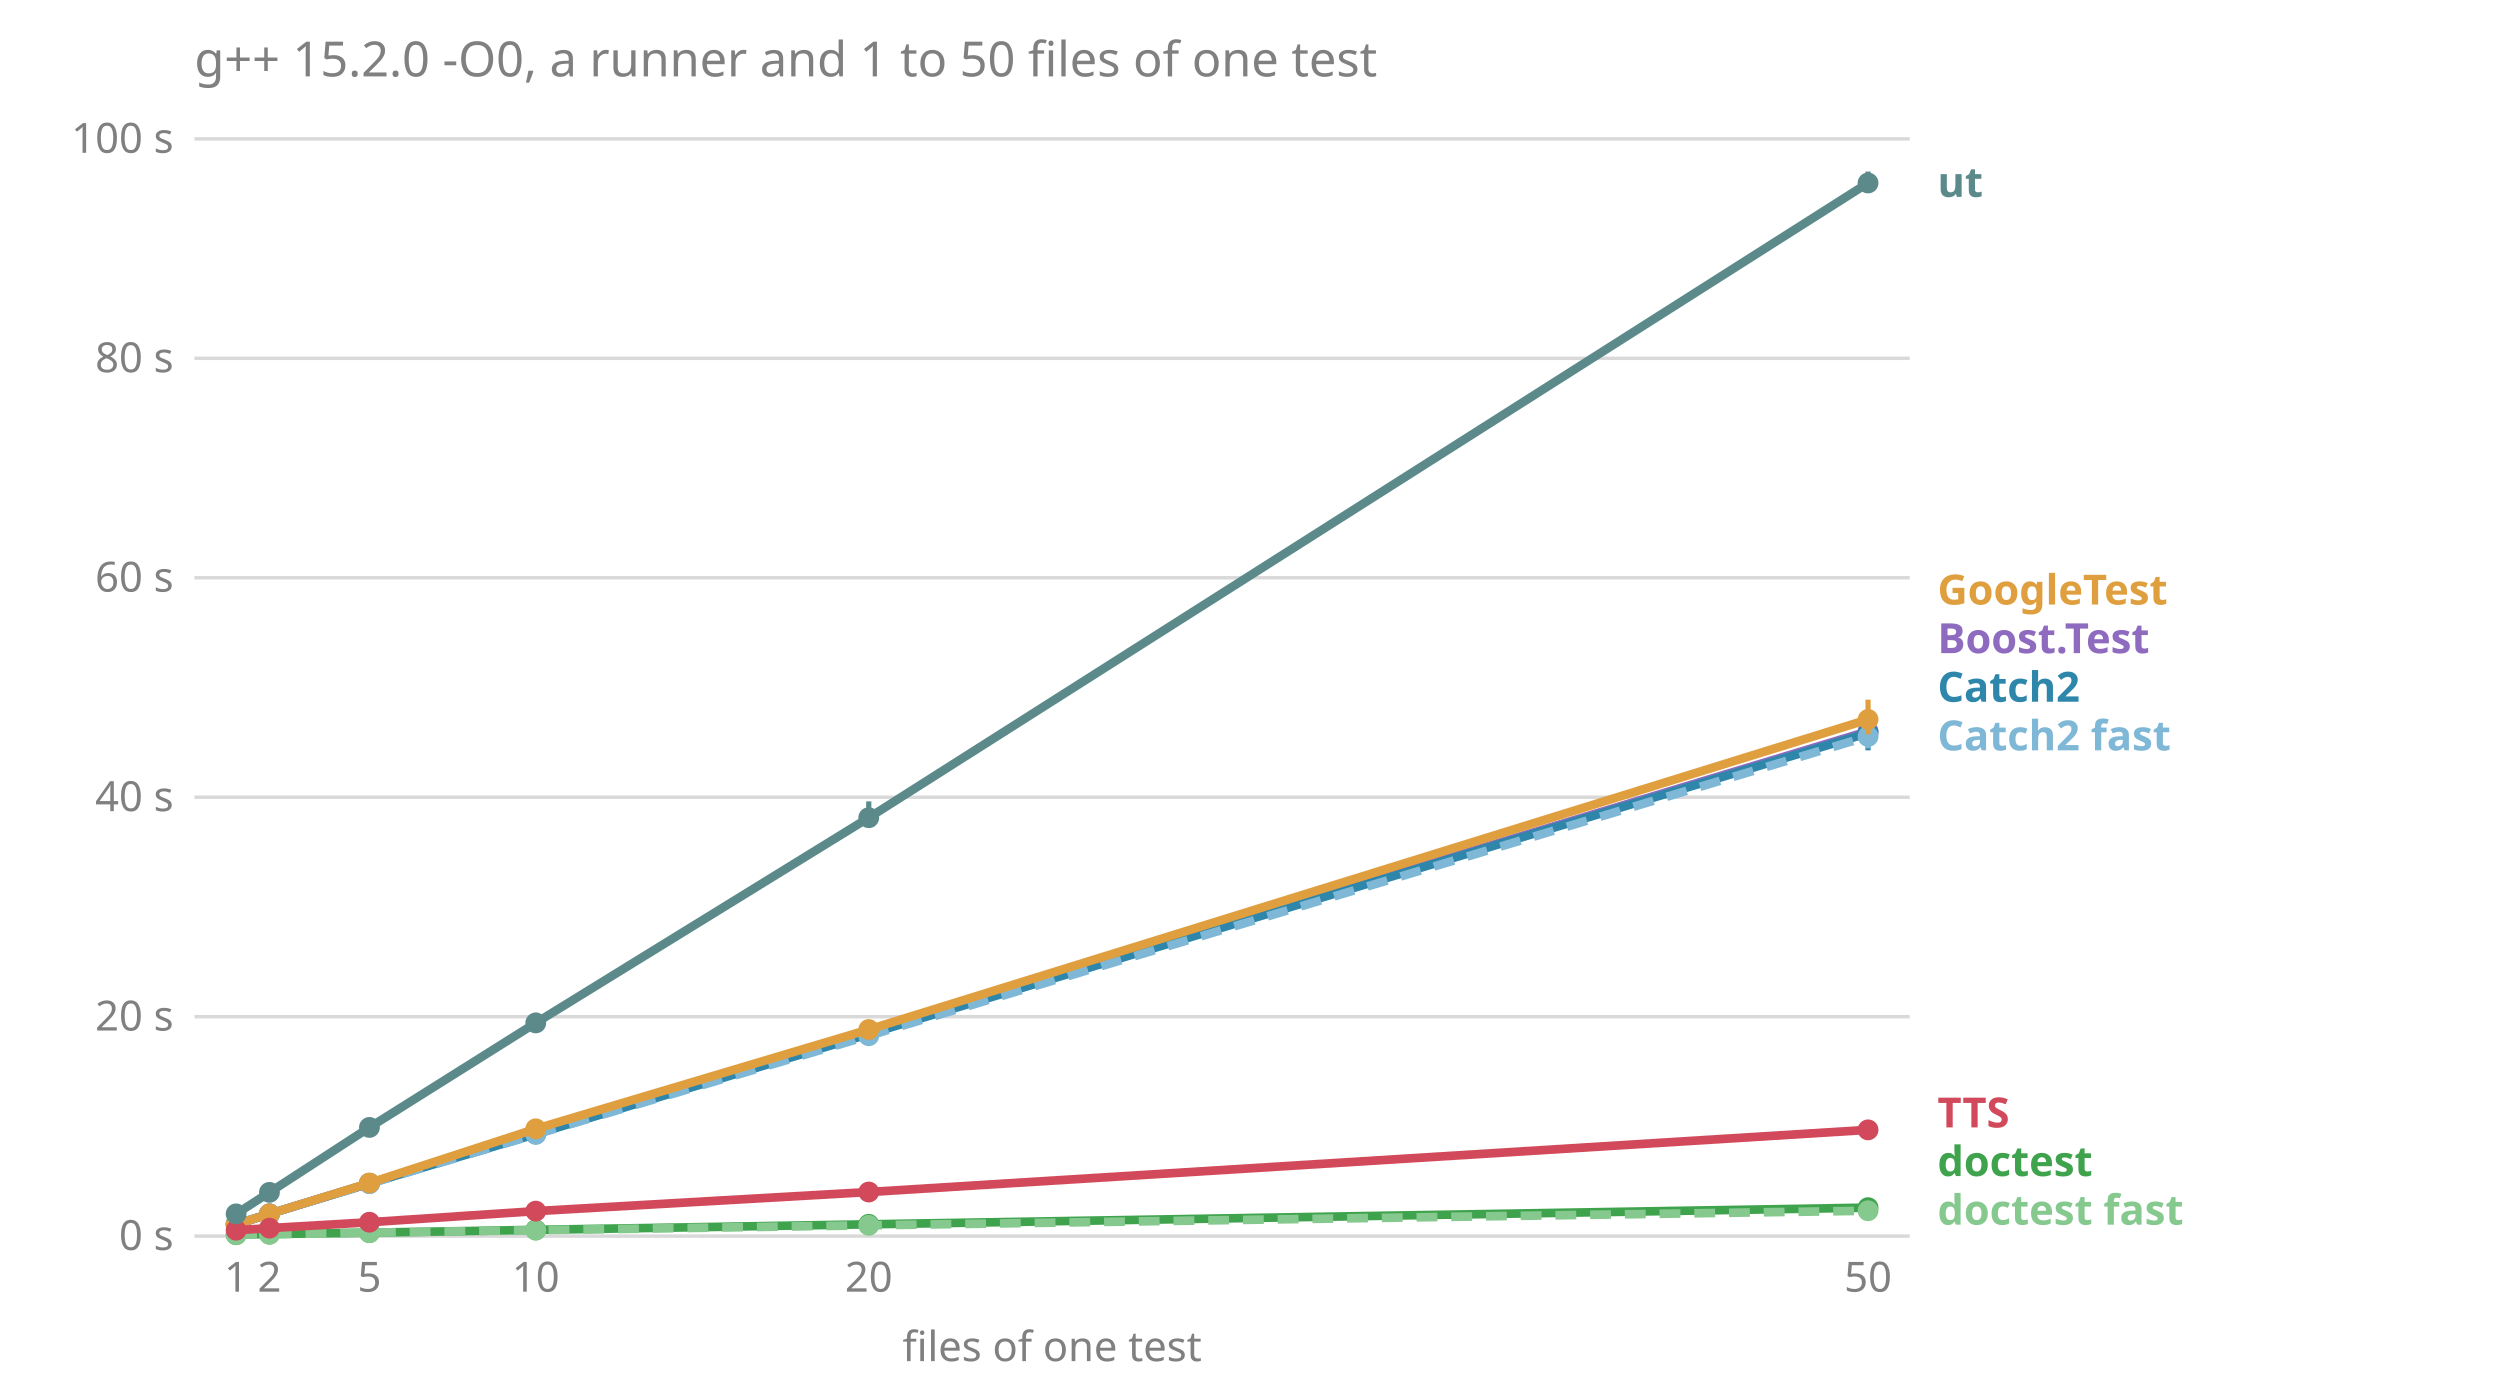
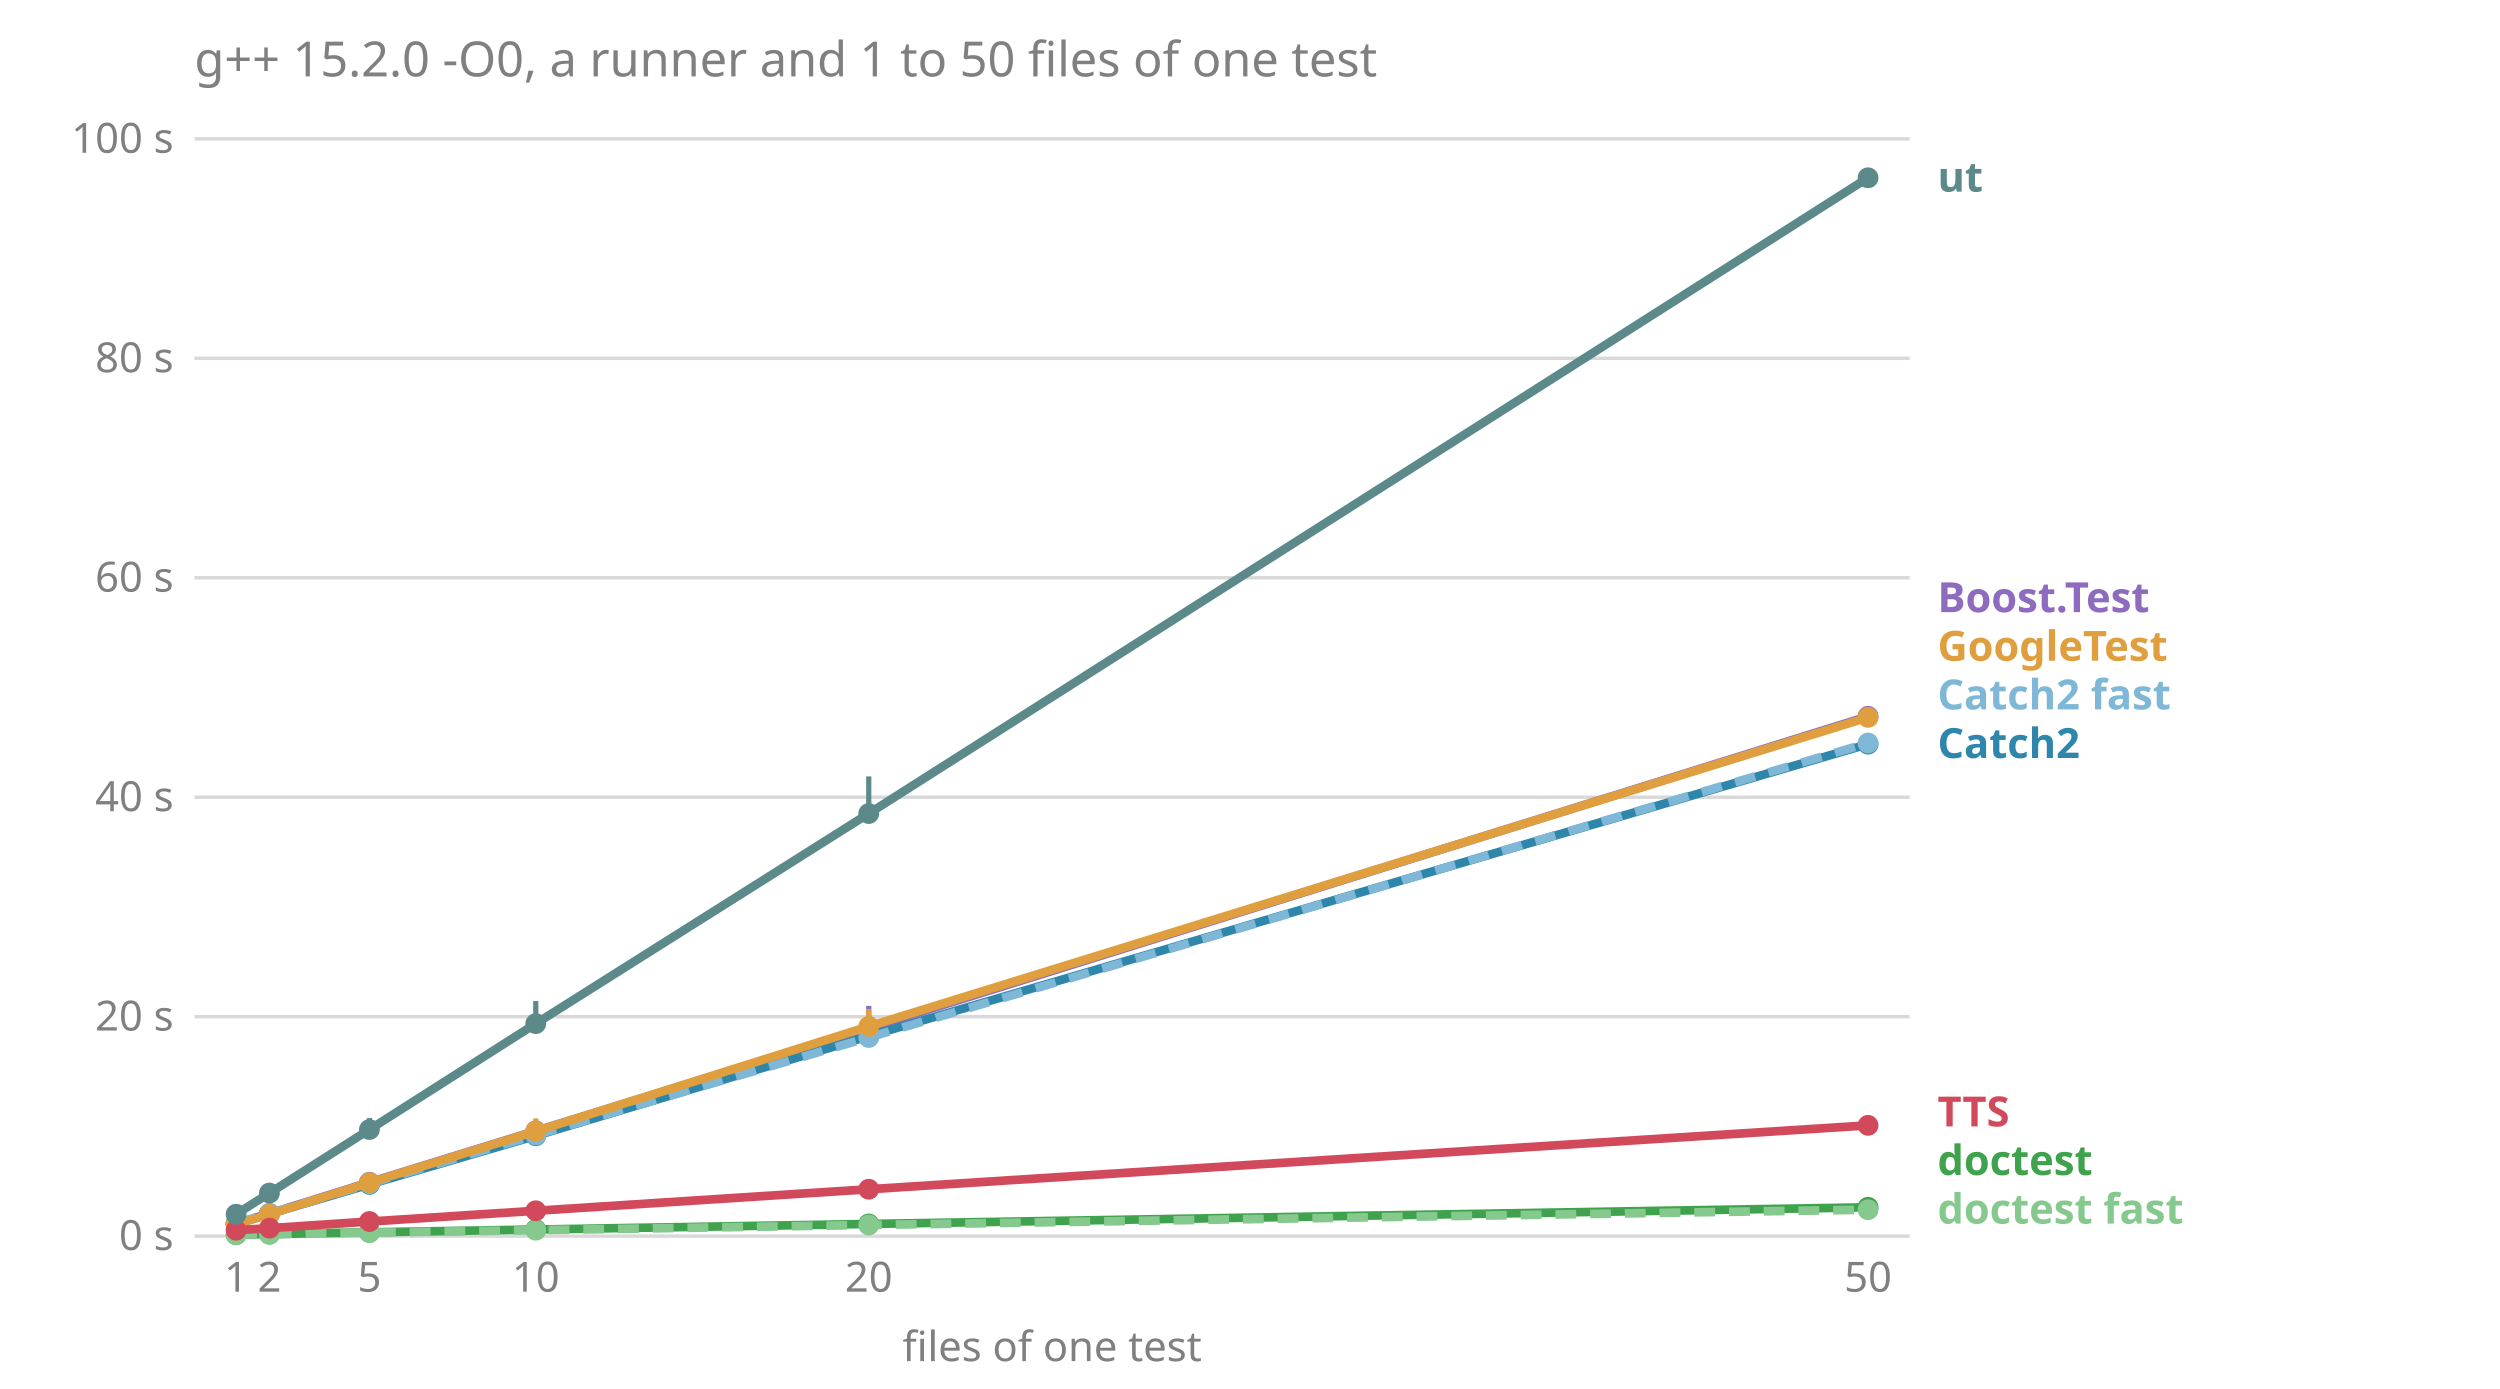
<svg xmlns="http://www.w3.org/2000/svg" viewBox="0 0 720 400" font-family="sans-serif" font-size="12">
  <text x="56.0" y="22.0" fill="#808080" font-size="14">g++ 15.2.0 -O0, a runner and 1 to 50 files of one test</text>
  <line x1="56.0" x2="550.0" y1="356.0" y2="356.0" stroke="#808080" stroke-opacity="0.3" />
  <text x="50.0" y="360.0" fill="#808080" text-anchor="end">0 s</text>
  <line x1="56.0" x2="550.0" y1="292.8" y2="292.8" stroke="#808080" stroke-opacity="0.3" />
  <text x="50.0" y="296.8" fill="#808080" text-anchor="end">20 s</text>
  <line x1="56.0" x2="550.0" y1="229.6" y2="229.6" stroke="#808080" stroke-opacity="0.3" />
  <text x="50.0" y="233.6" fill="#808080" text-anchor="end">40 s</text>
  <line x1="56.0" x2="550.0" y1="166.4" y2="166.4" stroke="#808080" stroke-opacity="0.3" />
  <text x="50.0" y="170.4" fill="#808080" text-anchor="end">60 s</text>
  <line x1="56.0" x2="550.0" y1="103.2" y2="103.2" stroke="#808080" stroke-opacity="0.3" />
  <text x="50.0" y="107.2" fill="#808080" text-anchor="end">80 s</text>
  <line x1="56.0" x2="550.0" y1="40.0" y2="40.0" stroke="#808080" stroke-opacity="0.3" />
  <text x="50.0" y="44.0" fill="#808080" text-anchor="end">100 s</text>
  <text x="68.0" y="372.0" fill="#808080" text-anchor="middle">1</text>
  <text x="77.6" y="372.0" fill="#808080" text-anchor="middle">2</text>
  <text x="106.4" y="372.0" fill="#808080" text-anchor="middle">5</text>
  <text x="154.3" y="372.0" fill="#808080" text-anchor="middle">10</text>
  <text x="250.2" y="372.0" fill="#808080" text-anchor="middle">20</text>
  <text x="538.0" y="372.0" fill="#808080" text-anchor="middle">50</text>
  <text x="303.0" y="392.0" fill="#808080" text-anchor="middle">files of one test</text>
-   <text x="558.0" y="352.7" fill="#86c98e" font-weight="bold">doctest fast</text>
-   <text x="558.0" y="338.7" fill="#3fa34d" font-weight="bold">doctest</text>
-   <text x="558.0" y="324.7" fill="#d1495b" font-weight="bold">TTS</text>
-   <text x="558.0" y="216.1" fill="#7fb8d6" font-weight="bold">Catch2 fast</text>
-   <text x="558.0" y="202.1" fill="#2e86ab" font-weight="bold">Catch2</text>
-   <text x="558.0" y="188.1" fill="#8e6bbf" font-weight="bold">Boost.Test</text>
-   <text x="558.0" y="174.1" fill="#e09f3e" font-weight="bold">GoogleTest</text>
-   <text x="558.0" y="56.7" fill="#5c8a8a" font-weight="bold">ut</text>
-   <polyline points="68.0,352.7 77.6,349.6 106.4,340.8 154.3,326.2 250.2,297.6 538.0,210.6" fill="none" stroke="#8e6bbf" stroke-width="2.5" />
-   <line x1="68.0" x2="68.0" y1="352.7" y2="352.5" stroke="#8e6bbf" stroke-width="1.5" />
-   <circle cx="68.0" cy="352.7" r="3" fill="#8e6bbf" />
-   <line x1="77.6" x2="77.6" y1="349.9" y2="349.6" stroke="#8e6bbf" stroke-width="1.5" />
-   <circle cx="77.6" cy="349.6" r="3" fill="#8e6bbf" />
-   <line x1="106.4" x2="106.4" y1="341.0" y2="340.8" stroke="#8e6bbf" stroke-width="1.5" />
-   <circle cx="106.4" cy="340.8" r="3" fill="#8e6bbf" />
-   <line x1="154.3" x2="154.3" y1="326.5" y2="325.4" stroke="#8e6bbf" stroke-width="1.5" />
-   <circle cx="154.3" cy="326.2" r="3" fill="#8e6bbf" />
-   <line x1="250.2" x2="250.2" y1="298.3" y2="295.2" stroke="#8e6bbf" stroke-width="1.5" />
-   <circle cx="250.2" cy="297.6" r="3" fill="#8e6bbf" />
-   <line x1="538.0" x2="538.0" y1="213.4" y2="205.2" stroke="#8e6bbf" stroke-width="1.5" />
-   <circle cx="538.0" cy="210.6" r="3" fill="#8e6bbf" />
-   <polyline points="68.0,352.5 77.6,349.6 106.4,340.8 154.3,326.6 250.2,297.8 538.0,211.1" fill="none" stroke="#2e86ab" stroke-width="2.5" />
-   <line x1="68.0" x2="68.0" y1="352.6" y2="352.4" stroke="#2e86ab" stroke-width="1.5" />
-   <circle cx="68.0" cy="352.5" r="3" fill="#2e86ab" />
-   <line x1="77.6" x2="77.6" y1="349.7" y2="349.6" stroke="#2e86ab" stroke-width="1.5" />
+   <text x="558.0" y="352.4" fill="#86c98e" font-weight="bold">doctest fast</text>
+   <text x="558.0" y="338.4" fill="#3fa34d" font-weight="bold">doctest</text>
+   <text x="558.0" y="324.4" fill="#d1495b" font-weight="bold">TTS</text>
+   <text x="558.0" y="218.3" fill="#2e86ab" font-weight="bold">Catch2</text>
+   <text x="558.0" y="204.3" fill="#7fb8d6" font-weight="bold">Catch2 fast</text>
+   <text x="558.0" y="190.3" fill="#e09f3e" font-weight="bold">GoogleTest</text>
+   <text x="558.0" y="176.3" fill="#8e6bbf" font-weight="bold">Boost.Test</text>
+   <text x="558.0" y="55.2" fill="#5c8a8a" font-weight="bold">ut</text>
+   <polyline points="68.0,352.4 77.6,349.5 106.4,340.5 154.3,325.7 250.2,296.1 538.0,206.3" fill="none" stroke="#8e6bbf" stroke-width="2.5" />
+   <line x1="68.0" x2="68.0" y1="352.5" y2="351.9" stroke="#8e6bbf" stroke-width="1.5" />
+   <circle cx="68.0" cy="352.4" r="3" fill="#8e6bbf" />
+   <line x1="77.6" x2="77.6" y1="349.5" y2="349.0" stroke="#8e6bbf" stroke-width="1.5" />
+   <circle cx="77.6" cy="349.5" r="3" fill="#8e6bbf" />
+   <line x1="106.4" x2="106.4" y1="340.6" y2="338.8" stroke="#8e6bbf" stroke-width="1.5" />
+   <circle cx="106.4" cy="340.5" r="3" fill="#8e6bbf" />
+   <line x1="154.3" x2="154.3" y1="325.8" y2="322.6" stroke="#8e6bbf" stroke-width="1.5" />
+   <circle cx="154.3" cy="325.7" r="3" fill="#8e6bbf" />
+   <line x1="250.2" x2="250.2" y1="296.2" y2="289.7" stroke="#8e6bbf" stroke-width="1.5" />
+   <circle cx="250.2" cy="296.1" r="3" fill="#8e6bbf" />
+   <line x1="538.0" x2="538.0" y1="207.4" y2="206.1" stroke="#8e6bbf" stroke-width="1.5" />
+   <circle cx="538.0" cy="206.3" r="3" fill="#8e6bbf" />
+   <polyline points="68.0,352.4 77.6,349.6 106.4,341.1 154.3,327.1 250.2,298.4 538.0,214.3" fill="none" stroke="#2e86ab" stroke-width="2.5" />
+   <line x1="68.0" x2="68.0" y1="352.4" y2="351.8" stroke="#2e86ab" stroke-width="1.5" />
+   <circle cx="68.0" cy="352.4" r="3" fill="#2e86ab" />
+   <line x1="77.6" x2="77.6" y1="349.6" y2="348.8" stroke="#2e86ab" stroke-width="1.5" />
  <circle cx="77.6" cy="349.6" r="3" fill="#2e86ab" />
-   <line x1="106.4" x2="106.4" y1="341.2" y2="340.8" stroke="#2e86ab" stroke-width="1.5" />
-   <circle cx="106.4" cy="340.8" r="3" fill="#2e86ab" />
-   <line x1="154.3" x2="154.3" y1="327.1" y2="326.4" stroke="#2e86ab" stroke-width="1.5" />
-   <circle cx="154.3" cy="326.6" r="3" fill="#2e86ab" />
-   <line x1="250.2" x2="250.2" y1="298.4" y2="296.5" stroke="#2e86ab" stroke-width="1.5" />
-   <circle cx="250.2" cy="297.8" r="3" fill="#2e86ab" />
-   <line x1="538.0" x2="538.0" y1="216.1" y2="207.2" stroke="#2e86ab" stroke-width="1.5" />
-   <circle cx="538.0" cy="211.1" r="3" fill="#2e86ab" />
-   <polyline points="68.0,352.5 77.6,349.6 106.4,340.9 154.3,326.7 250.2,298.3 538.0,212.1" fill="none" stroke="#7fb8d6" stroke-width="2.5" stroke-dasharray="6 4" />
-   <line x1="68.0" x2="68.0" y1="352.6" y2="352.4" stroke="#7fb8d6" stroke-width="1.5" />
-   <circle cx="68.0" cy="352.5" r="3" fill="#7fb8d6" />
-   <line x1="77.6" x2="77.6" y1="349.8" y2="349.5" stroke="#7fb8d6" stroke-width="1.5" />
-   <circle cx="77.6" cy="349.6" r="3" fill="#7fb8d6" />
-   <line x1="106.4" x2="106.4" y1="341.0" y2="340.9" stroke="#7fb8d6" stroke-width="1.5" />
+   <line x1="106.4" x2="106.4" y1="341.1" y2="339.2" stroke="#2e86ab" stroke-width="1.5" />
+   <circle cx="106.4" cy="341.1" r="3" fill="#2e86ab" />
+   <line x1="154.3" x2="154.3" y1="327.2" y2="323.2" stroke="#2e86ab" stroke-width="1.5" />
+   <circle cx="154.3" cy="327.1" r="3" fill="#2e86ab" />
+   <line x1="250.2" x2="250.2" y1="298.5" y2="292.6" stroke="#2e86ab" stroke-width="1.5" />
+   <circle cx="250.2" cy="298.4" r="3" fill="#2e86ab" />
+   <line x1="538.0" x2="538.0" y1="214.5" y2="214.1" stroke="#2e86ab" stroke-width="1.5" />
+   <circle cx="538.0" cy="214.3" r="3" fill="#2e86ab" />
+   <polyline points="68.0,352.3 77.6,349.5 106.4,340.9 154.3,326.9 250.2,298.8 538.0,214.0" fill="none" stroke="#7fb8d6" stroke-width="2.5" stroke-dasharray="6 4" />
+   <line x1="68.0" x2="68.0" y1="352.4" y2="351.9" stroke="#7fb8d6" stroke-width="1.5" />
+   <circle cx="68.0" cy="352.3" r="3" fill="#7fb8d6" />
+   <line x1="77.6" x2="77.6" y1="349.6" y2="348.7" stroke="#7fb8d6" stroke-width="1.5" />
+   <circle cx="77.6" cy="349.5" r="3" fill="#7fb8d6" />
+   <line x1="106.4" x2="106.4" y1="341.1" y2="339.1" stroke="#7fb8d6" stroke-width="1.5" />
  <circle cx="106.4" cy="340.9" r="3" fill="#7fb8d6" />
-   <line x1="154.3" x2="154.3" y1="326.8" y2="326.1" stroke="#7fb8d6" stroke-width="1.5" />
-   <circle cx="154.3" cy="326.7" r="3" fill="#7fb8d6" />
-   <line x1="250.2" x2="250.2" y1="298.8" y2="297.5" stroke="#7fb8d6" stroke-width="1.5" />
-   <circle cx="250.2" cy="298.3" r="3" fill="#7fb8d6" />
-   <line x1="538.0" x2="538.0" y1="215.5" y2="205.2" stroke="#7fb8d6" stroke-width="1.5" />
-   <circle cx="538.0" cy="212.1" r="3" fill="#7fb8d6" />
-   <polyline points="68.0,355.6 77.6,355.4 106.4,355.0 154.3,354.2 250.2,352.6 538.0,347.8" fill="none" stroke="#3fa34d" stroke-width="2.5" />
-   <line x1="68.0" x2="68.0" y1="355.6" y2="355.6" stroke="#3fa34d" stroke-width="1.5" />
+   <line x1="154.3" x2="154.3" y1="327.0" y2="323.5" stroke="#7fb8d6" stroke-width="1.5" />
+   <circle cx="154.3" cy="326.9" r="3" fill="#7fb8d6" />
+   <line x1="250.2" x2="250.2" y1="299.0" y2="292.8" stroke="#7fb8d6" stroke-width="1.5" />
+   <circle cx="250.2" cy="298.8" r="3" fill="#7fb8d6" />
+   <line x1="538.0" x2="538.0" y1="214.0" y2="213.6" stroke="#7fb8d6" stroke-width="1.5" />
+   <circle cx="538.0" cy="214.0" r="3" fill="#7fb8d6" />
+   <polyline points="68.0,355.6 77.6,355.4 106.4,354.9 154.3,354.1 250.2,352.5 538.0,347.7" fill="none" stroke="#3fa34d" stroke-width="2.5" />
+   <line x1="68.0" x2="68.0" y1="355.6" y2="355.5" stroke="#3fa34d" stroke-width="1.5" />
  <circle cx="68.0" cy="355.6" r="3" fill="#3fa34d" />
-   <line x1="77.6" x2="77.6" y1="355.5" y2="355.4" stroke="#3fa34d" stroke-width="1.5" />
+   <line x1="77.6" x2="77.6" y1="355.4" y2="355.3" stroke="#3fa34d" stroke-width="1.5" />
  <circle cx="77.6" cy="355.4" r="3" fill="#3fa34d" />
-   <line x1="106.4" x2="106.4" y1="355.0" y2="354.9" stroke="#3fa34d" stroke-width="1.5" />
-   <circle cx="106.4" cy="355.0" r="3" fill="#3fa34d" />
-   <line x1="154.3" x2="154.3" y1="354.2" y2="354.1" stroke="#3fa34d" stroke-width="1.5" />
-   <circle cx="154.3" cy="354.2" r="3" fill="#3fa34d" />
-   <line x1="250.2" x2="250.2" y1="352.7" y2="352.6" stroke="#3fa34d" stroke-width="1.5" />
-   <circle cx="250.2" cy="352.6" r="3" fill="#3fa34d" />
-   <line x1="538.0" x2="538.0" y1="348.1" y2="347.6" stroke="#3fa34d" stroke-width="1.5" />
-   <circle cx="538.0" cy="347.8" r="3" fill="#3fa34d" />
-   <polyline points="68.0,355.6 77.6,355.5 106.4,355.0 154.3,354.3 250.2,352.9 538.0,348.7" fill="none" stroke="#86c98e" stroke-width="2.5" stroke-dasharray="6 4" />
-   <line x1="68.0" x2="68.0" y1="355.6" y2="355.6" stroke="#86c98e" stroke-width="1.5" />
+   <line x1="106.4" x2="106.4" y1="354.9" y2="354.8" stroke="#3fa34d" stroke-width="1.5" />
+   <circle cx="106.4" cy="354.9" r="3" fill="#3fa34d" />
+   <line x1="154.3" x2="154.3" y1="354.1" y2="353.9" stroke="#3fa34d" stroke-width="1.5" />
+   <circle cx="154.3" cy="354.1" r="3" fill="#3fa34d" />
+   <line x1="250.2" x2="250.2" y1="352.5" y2="352.3" stroke="#3fa34d" stroke-width="1.5" />
+   <circle cx="250.2" cy="352.5" r="3" fill="#3fa34d" />
+   <line x1="538.0" x2="538.0" y1="347.7" y2="347.7" stroke="#3fa34d" stroke-width="1.5" />
+   <circle cx="538.0" cy="347.7" r="3" fill="#3fa34d" />
+   <polyline points="68.0,355.6 77.6,355.5 106.4,355.0 154.3,354.3 250.2,352.8 538.0,348.4" fill="none" stroke="#86c98e" stroke-width="2.5" stroke-dasharray="6 4" />
+   <line x1="68.0" x2="68.0" y1="355.6" y2="355.5" stroke="#86c98e" stroke-width="1.5" />
  <circle cx="68.0" cy="355.6" r="3" fill="#86c98e" />
  <line x1="77.6" x2="77.6" y1="355.5" y2="355.4" stroke="#86c98e" stroke-width="1.5" />
  <circle cx="77.6" cy="355.5" r="3" fill="#86c98e" />
-   <line x1="106.4" x2="106.4" y1="355.0" y2="355.0" stroke="#86c98e" stroke-width="1.5" />
+   <line x1="106.4" x2="106.4" y1="355.0" y2="354.9" stroke="#86c98e" stroke-width="1.5" />
  <circle cx="106.4" cy="355.0" r="3" fill="#86c98e" />
-   <line x1="154.3" x2="154.3" y1="354.3" y2="354.3" stroke="#86c98e" stroke-width="1.5" />
+   <line x1="154.3" x2="154.3" y1="354.3" y2="354.1" stroke="#86c98e" stroke-width="1.5" />
  <circle cx="154.3" cy="354.3" r="3" fill="#86c98e" />
-   <line x1="250.2" x2="250.2" y1="353.0" y2="352.8" stroke="#86c98e" stroke-width="1.5" />
-   <circle cx="250.2" cy="352.9" r="3" fill="#86c98e" />
-   <line x1="538.0" x2="538.0" y1="349.0" y2="348.4" stroke="#86c98e" stroke-width="1.5" />
-   <circle cx="538.0" cy="348.7" r="3" fill="#86c98e" />
-   <polyline points="68.0,352.6 77.6,349.6 106.4,340.7 154.3,325.1 250.2,296.5 538.0,207.2" fill="none" stroke="#e09f3e" stroke-width="2.5" />
-   <line x1="68.0" x2="68.0" y1="352.8" y2="352.6" stroke="#e09f3e" stroke-width="1.5" />
+   <line x1="250.2" x2="250.2" y1="352.8" y2="352.6" stroke="#86c98e" stroke-width="1.5" />
+   <circle cx="250.2" cy="352.8" r="3" fill="#86c98e" />
+   <line x1="538.0" x2="538.0" y1="348.4" y2="348.4" stroke="#86c98e" stroke-width="1.5" />
+   <circle cx="538.0" cy="348.4" r="3" fill="#86c98e" />
+   <polyline points="68.0,352.6 77.6,349.7 106.4,340.6 154.3,325.8 250.2,295.6 538.0,206.6" fill="none" stroke="#e09f3e" stroke-width="2.5" />
+   <line x1="68.0" x2="68.0" y1="352.6" y2="352.3" stroke="#e09f3e" stroke-width="1.5" />
  <circle cx="68.0" cy="352.6" r="3" fill="#e09f3e" />
-   <line x1="77.6" x2="77.6" y1="349.7" y2="349.6" stroke="#e09f3e" stroke-width="1.5" />
-   <circle cx="77.6" cy="349.6" r="3" fill="#e09f3e" />
-   <line x1="106.4" x2="106.4" y1="341.0" y2="340.4" stroke="#e09f3e" stroke-width="1.5" />
-   <circle cx="106.4" cy="340.7" r="3" fill="#e09f3e" />
-   <line x1="154.3" x2="154.3" y1="326.0" y2="324.7" stroke="#e09f3e" stroke-width="1.5" />
-   <circle cx="154.3" cy="325.1" r="3" fill="#e09f3e" />
-   <line x1="250.2" x2="250.2" y1="296.9" y2="294.5" stroke="#e09f3e" stroke-width="1.5" />
-   <circle cx="250.2" cy="296.5" r="3" fill="#e09f3e" />
-   <line x1="538.0" x2="538.0" y1="211.5" y2="201.5" stroke="#e09f3e" stroke-width="1.5" />
-   <circle cx="538.0" cy="207.2" r="3" fill="#e09f3e" />
-   <polyline points="68.0,354.3 77.6,353.7 106.4,352.0 154.3,348.8 250.2,343.3 538.0,325.4" fill="none" stroke="#d1495b" stroke-width="2.5" />
-   <line x1="68.0" x2="68.0" y1="354.3" y2="354.3" stroke="#d1495b" stroke-width="1.5" />
+   <line x1="77.6" x2="77.6" y1="349.7" y2="349.0" stroke="#e09f3e" stroke-width="1.5" />
+   <circle cx="77.6" cy="349.7" r="3" fill="#e09f3e" />
+   <line x1="106.4" x2="106.4" y1="340.8" y2="339.0" stroke="#e09f3e" stroke-width="1.5" />
+   <circle cx="106.4" cy="340.6" r="3" fill="#e09f3e" />
+   <line x1="154.3" x2="154.3" y1="325.9" y2="322.1" stroke="#e09f3e" stroke-width="1.5" />
+   <circle cx="154.3" cy="325.8" r="3" fill="#e09f3e" />
+   <line x1="250.2" x2="250.2" y1="295.7" y2="290.6" stroke="#e09f3e" stroke-width="1.5" />
+   <circle cx="250.2" cy="295.6" r="3" fill="#e09f3e" />
+   <line x1="538.0" x2="538.0" y1="206.8" y2="206.5" stroke="#e09f3e" stroke-width="1.5" />
+   <circle cx="538.0" cy="206.6" r="3" fill="#e09f3e" />
+   <polyline points="68.0,354.3 77.6,353.7 106.4,351.8 154.3,348.7 250.2,342.5 538.0,324.1" fill="none" stroke="#d1495b" stroke-width="2.5" />
+   <line x1="68.0" x2="68.0" y1="354.3" y2="354.2" stroke="#d1495b" stroke-width="1.5" />
  <circle cx="68.0" cy="354.3" r="3" fill="#d1495b" />
-   <line x1="77.6" x2="77.6" y1="353.8" y2="353.7" stroke="#d1495b" stroke-width="1.5" />
+   <line x1="77.6" x2="77.6" y1="353.7" y2="353.5" stroke="#d1495b" stroke-width="1.5" />
  <circle cx="77.6" cy="353.7" r="3" fill="#d1495b" />
-   <line x1="106.4" x2="106.4" y1="352.0" y2="351.9" stroke="#d1495b" stroke-width="1.5" />
-   <circle cx="106.4" cy="352.0" r="3" fill="#d1495b" />
-   <line x1="154.3" x2="154.3" y1="348.9" y2="348.7" stroke="#d1495b" stroke-width="1.5" />
-   <circle cx="154.3" cy="348.8" r="3" fill="#d1495b" />
-   <line x1="250.2" x2="250.2" y1="343.3" y2="342.7" stroke="#d1495b" stroke-width="1.5" />
-   <circle cx="250.2" cy="343.3" r="3" fill="#d1495b" />
-   <line x1="538.0" x2="538.0" y1="325.9" y2="324.4" stroke="#d1495b" stroke-width="1.5" />
-   <circle cx="538.0" cy="325.4" r="3" fill="#d1495b" />
-   <polyline points="68.0,349.6 77.6,343.4 106.4,324.7 154.3,294.6 250.2,235.5 538.0,52.7" fill="none" stroke="#5c8a8a" stroke-width="2.5" />
-   <line x1="68.0" x2="68.0" y1="349.7" y2="349.5" stroke="#5c8a8a" stroke-width="1.5" />
-   <circle cx="68.0" cy="349.6" r="3" fill="#5c8a8a" />
-   <line x1="77.6" x2="77.6" y1="343.5" y2="343.3" stroke="#5c8a8a" stroke-width="1.5" />
-   <circle cx="77.6" cy="343.4" r="3" fill="#5c8a8a" />
-   <line x1="106.4" x2="106.4" y1="325.5" y2="324.3" stroke="#5c8a8a" stroke-width="1.5" />
-   <circle cx="106.4" cy="324.7" r="3" fill="#5c8a8a" />
-   <line x1="154.3" x2="154.3" y1="294.6" y2="291.7" stroke="#5c8a8a" stroke-width="1.5" />
-   <circle cx="154.3" cy="294.6" r="3" fill="#5c8a8a" />
-   <line x1="250.2" x2="250.2" y1="237.9" y2="230.8" stroke="#5c8a8a" stroke-width="1.5" />
-   <circle cx="250.2" cy="235.5" r="3" fill="#5c8a8a" />
-   <line x1="538.0" x2="538.0" y1="55.0" y2="49.4" stroke="#5c8a8a" stroke-width="1.5" />
-   <circle cx="538.0" cy="52.7" r="3" fill="#5c8a8a" />
+   <line x1="106.4" x2="106.4" y1="351.8" y2="351.4" stroke="#d1495b" stroke-width="1.5" />
+   <circle cx="106.4" cy="351.8" r="3" fill="#d1495b" />
+   <line x1="154.3" x2="154.3" y1="348.7" y2="348.2" stroke="#d1495b" stroke-width="1.5" />
+   <circle cx="154.3" cy="348.7" r="3" fill="#d1495b" />
+   <line x1="250.2" x2="250.2" y1="342.6" y2="341.7" stroke="#d1495b" stroke-width="1.5" />
+   <circle cx="250.2" cy="342.5" r="3" fill="#d1495b" />
+   <line x1="538.0" x2="538.0" y1="324.2" y2="324.1" stroke="#d1495b" stroke-width="1.5" />
+   <circle cx="538.0" cy="324.1" r="3" fill="#d1495b" />
+   <polyline points="68.0,349.7 77.6,343.6 106.4,325.3 154.3,294.8 250.2,234.3 538.0,51.2" fill="none" stroke="#5c8a8a" stroke-width="2.5" />
+   <line x1="68.0" x2="68.0" y1="349.7" y2="349.0" stroke="#5c8a8a" stroke-width="1.5" />
+   <circle cx="68.0" cy="349.7" r="3" fill="#5c8a8a" />
+   <line x1="77.6" x2="77.6" y1="343.6" y2="342.2" stroke="#5c8a8a" stroke-width="1.5" />
+   <circle cx="77.6" cy="343.6" r="3" fill="#5c8a8a" />
+   <line x1="106.4" x2="106.4" y1="325.5" y2="322.0" stroke="#5c8a8a" stroke-width="1.5" />
+   <circle cx="106.4" cy="325.3" r="3" fill="#5c8a8a" />
+   <line x1="154.3" x2="154.3" y1="294.8" y2="288.3" stroke="#5c8a8a" stroke-width="1.5" />
+   <circle cx="154.3" cy="294.8" r="3" fill="#5c8a8a" />
+   <line x1="250.2" x2="250.2" y1="234.5" y2="223.6" stroke="#5c8a8a" stroke-width="1.5" />
+   <circle cx="250.2" cy="234.3" r="3" fill="#5c8a8a" />
+   <line x1="538.0" x2="538.0" y1="52.5" y2="51.0" stroke="#5c8a8a" stroke-width="1.5" />
+   <circle cx="538.0" cy="51.2" r="3" fill="#5c8a8a" />
</svg>
